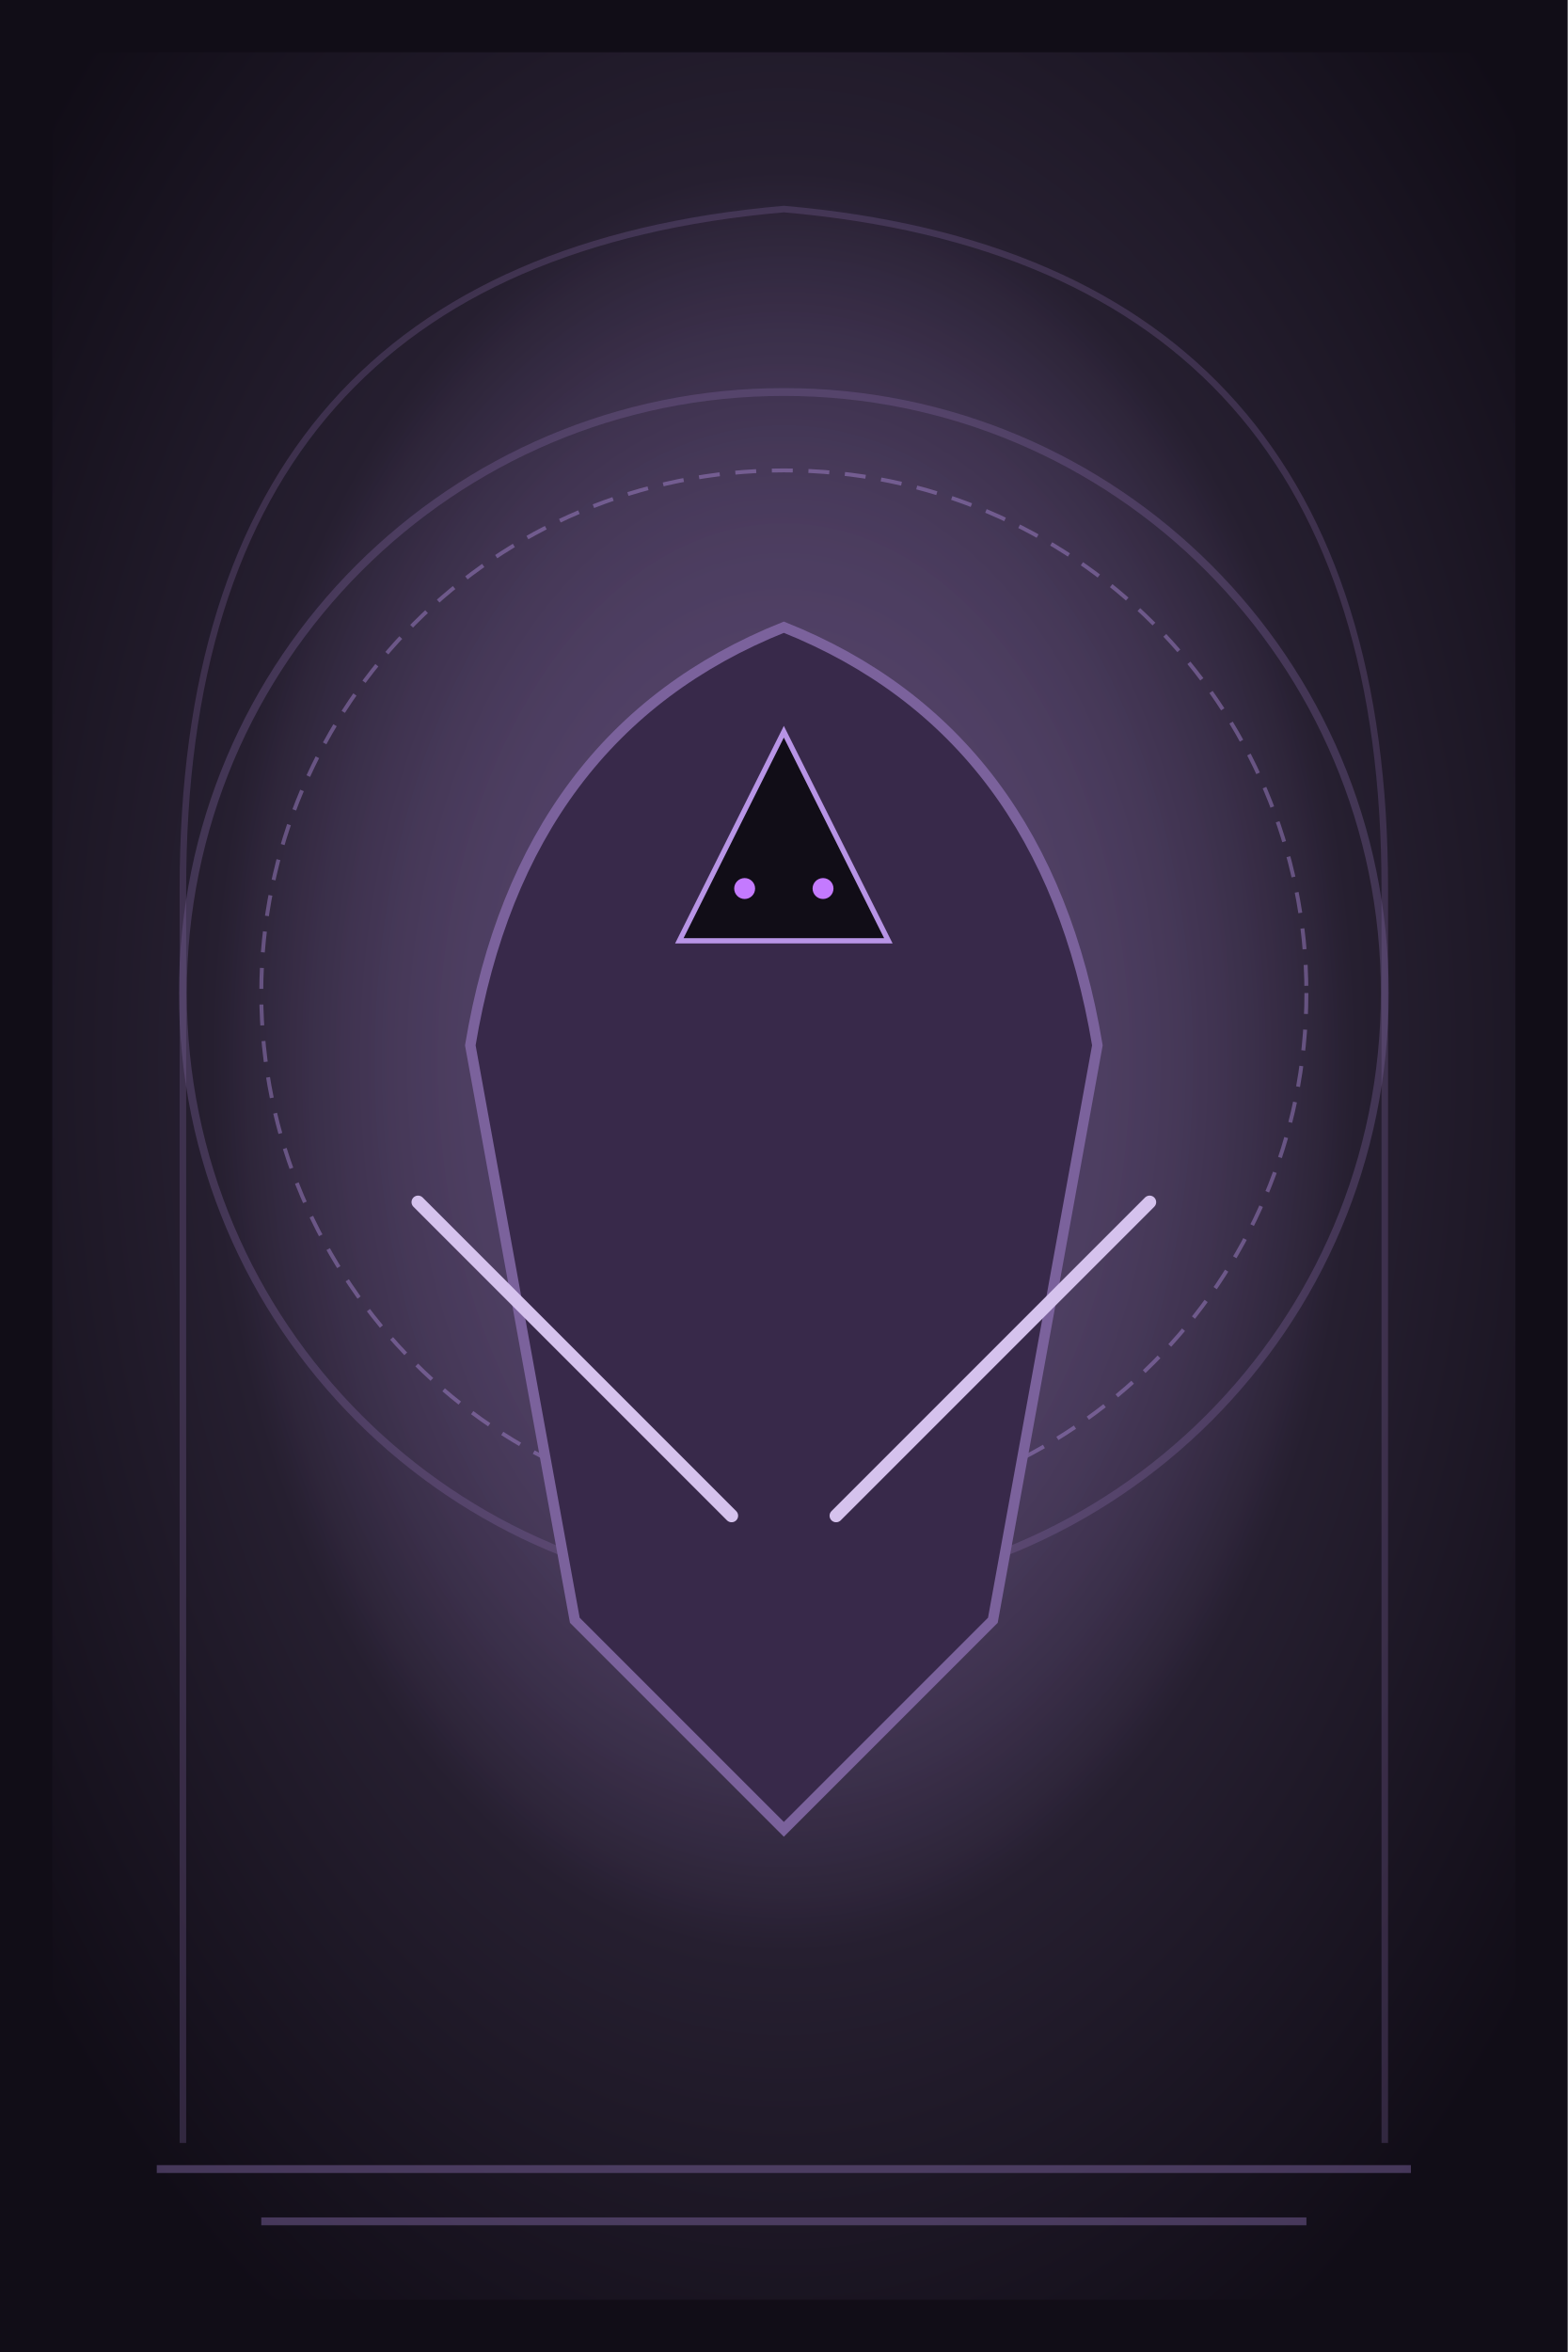
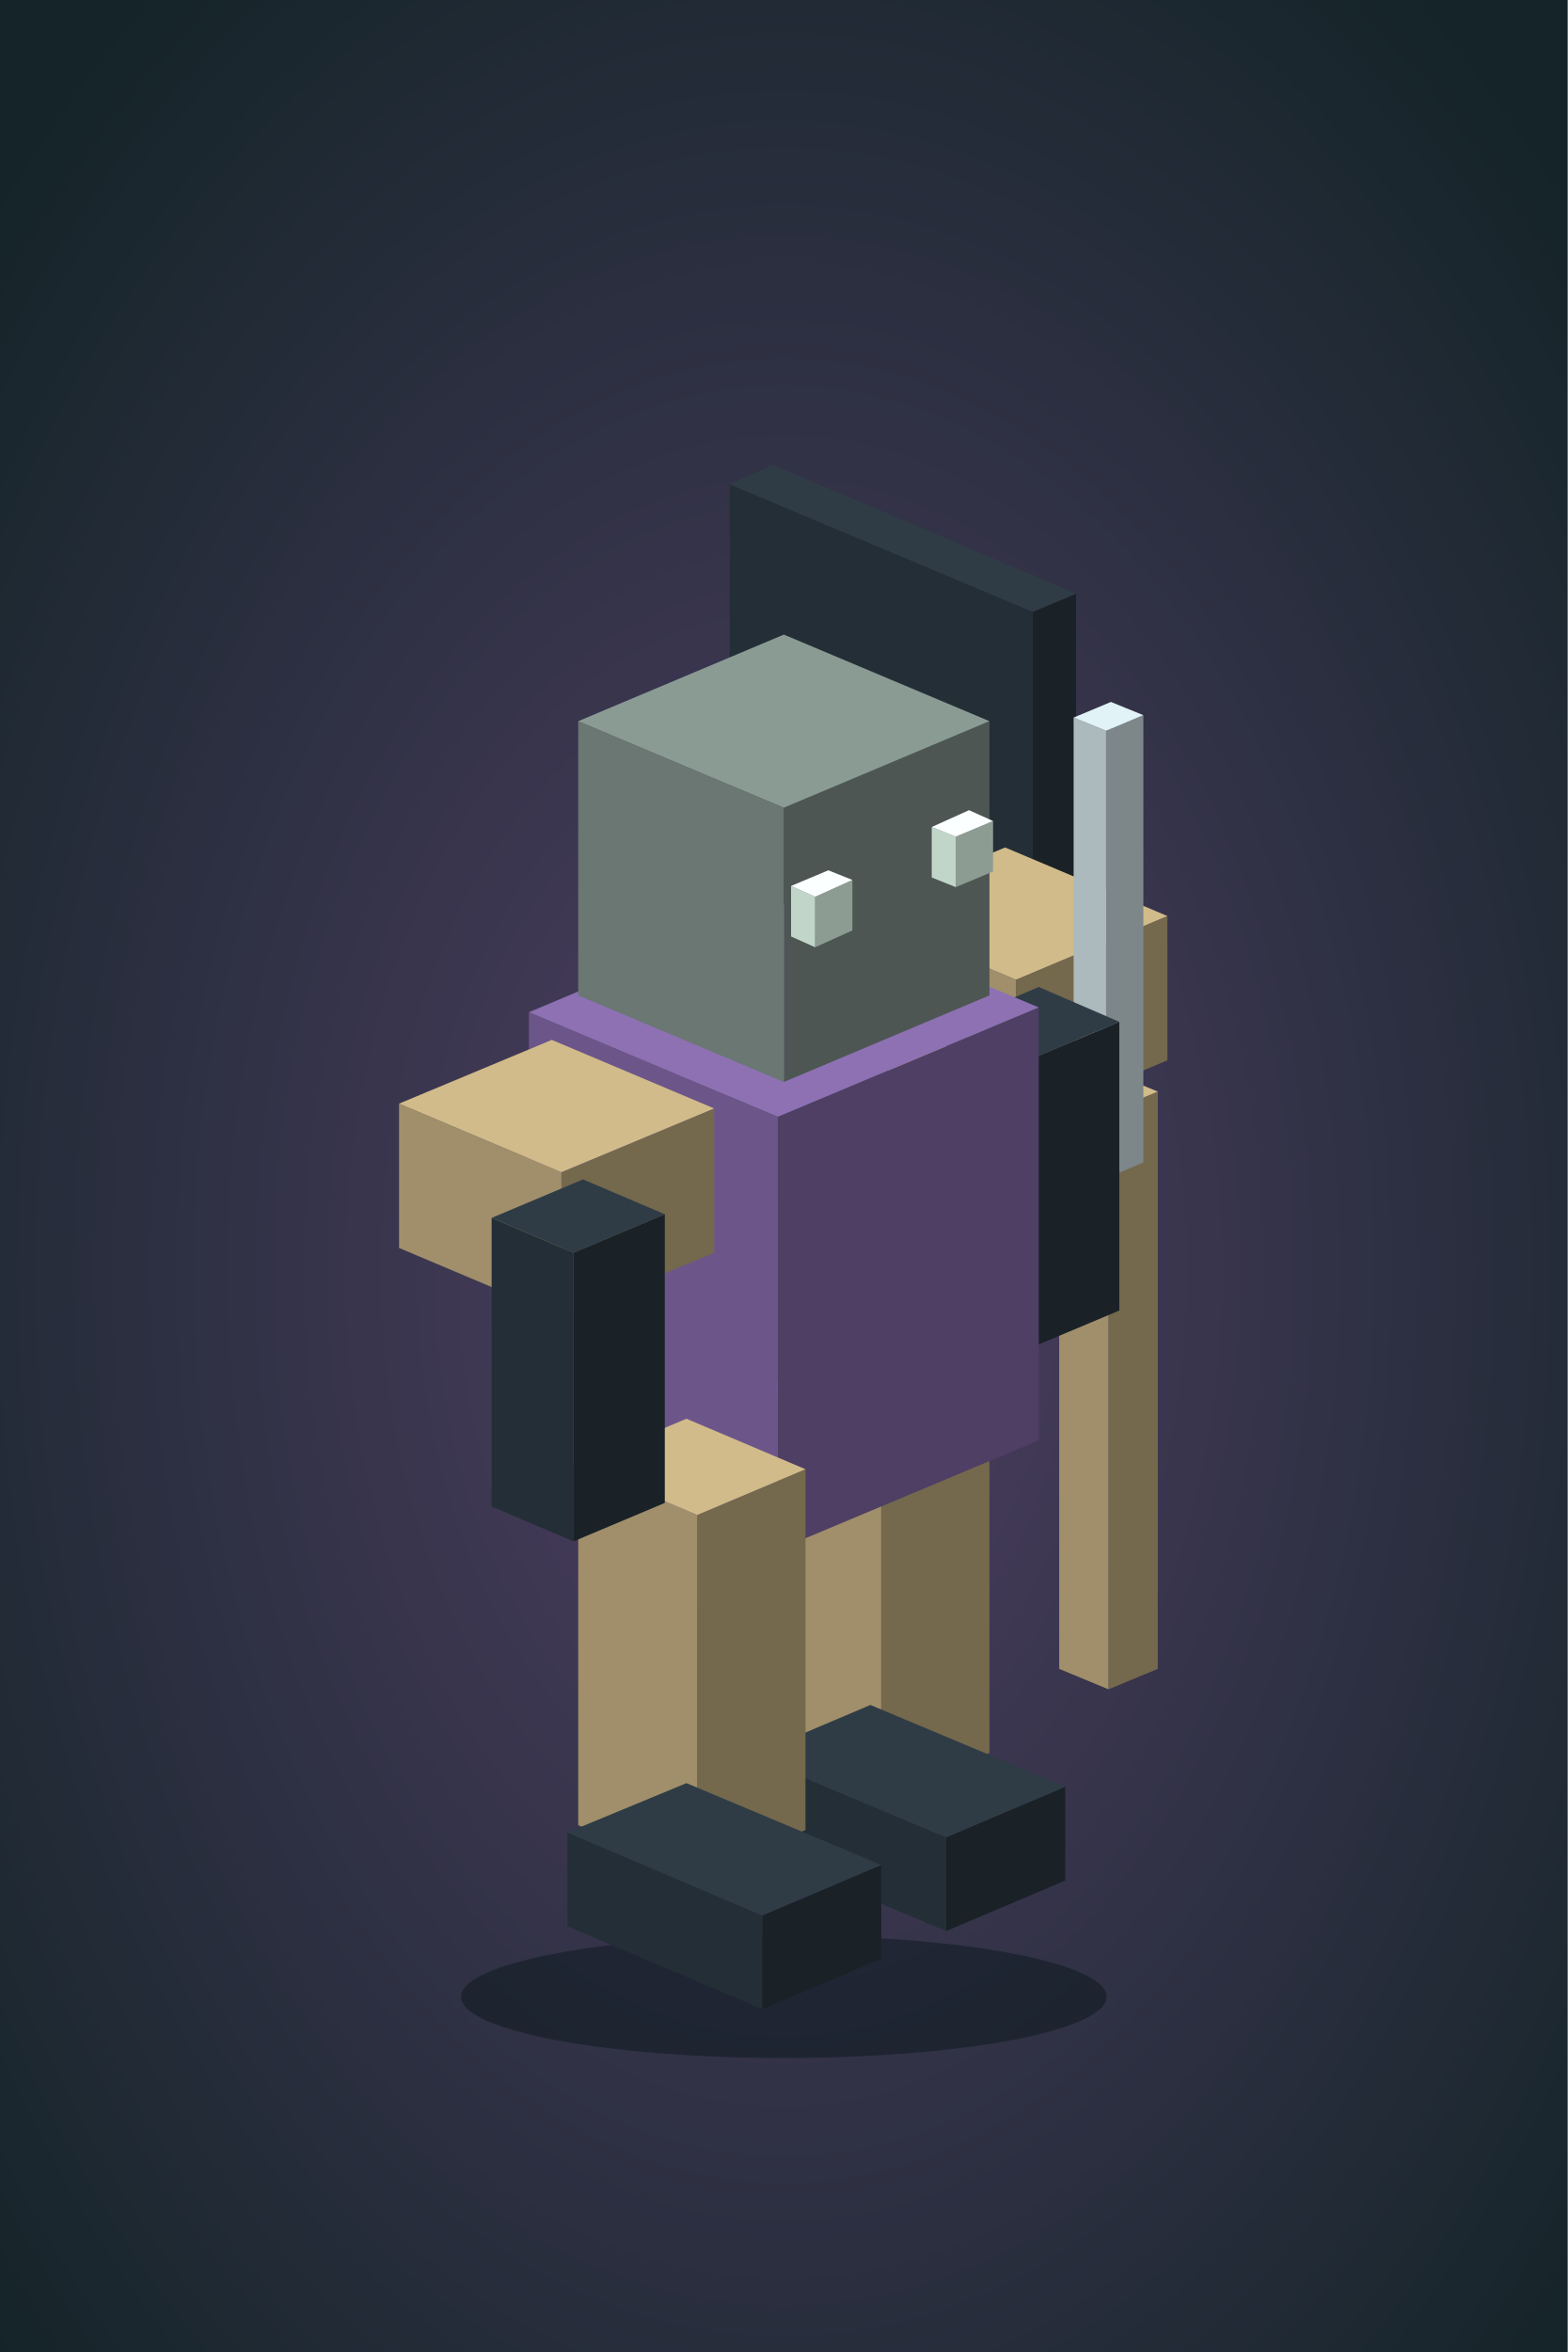
- <svg xmlns="http://www.w3.org/2000/svg" width="600" height="900" viewBox="0 0 600 900">
+ <svg xmlns="http://www.w3.org/2000/svg" width="600" height="900" viewBox="0 0 256 384" data-art-style="isometric-voxel-v3">
  <defs>
-     <radialGradient id="bg" cx="50%" cy="45%" r="65%">
-       <stop offset="0%" stop-color="#b894e6" stop-opacity="0.32" />
-       <stop offset="60%" stop-color="#261f30" />
-       <stop offset="100%" stop-color="#110d17" />
+     <radialGradient id="chamber" cx="50%" cy="54%" r="68%">
+       <stop stop-color="#504065" />
+       <stop offset="1" stop-color="#142428" />
    </radialGradient>
-     <linearGradient id="metal" x1="0%" y1="0%" x2="100%" y2="100%">
-       <stop offset="0%" stop-color="#7b629c" />
-       <stop offset="50%" stop-color="#b894e6" />
-       <stop offset="100%" stop-color="#110d17" />
-     </linearGradient>
  </defs>
-   <rect width="600" height="900" fill="#110d17" />
-   <rect x="20" y="20" width="560" height="860" fill="url(#bg)" rx="16" />
-   <circle cx="300" cy="380" r="230" fill="none" stroke="#7b629c" stroke-width="3" stroke-opacity="0.35" />
-   <circle cx="300" cy="380" r="200" fill="none" stroke="#b894e6" stroke-width="1.5" stroke-dasharray="8 6" stroke-opacity="0.4" />
-   <path d="M70 820V340Q70 100 300 80Q530 100 530 340V820" fill="none" stroke="#7b629c" stroke-opacity="0.3" stroke-width="2.5" />
-   <path d="M60 830H540M100 850H500" stroke="#7b629c" stroke-opacity="0.5" stroke-width="3" />
-   <path d="M300 240Q200 280 180 400L220 620L300 700L380 620L420 400Q400 280 300 240Z" fill="#38294a" stroke="#7b629c" stroke-width="4" />
-   <polygon points="300,280 340,360 260,360" fill="#110d17" stroke="#b894e6" stroke-width="2" />
-   <circle cx="285" cy="340" r="4" fill="#c47aff" />
-   <circle cx="315" cy="340" r="4" fill="#c47aff" />
-   <line x1="160" y1="460" x2="280" y2="580" stroke="#d5c2ed" stroke-width="5" stroke-linecap="round" />
-   <line x1="440" y1="460" x2="320" y2="580" stroke="#d5c2ed" stroke-width="5" stroke-linecap="round" />
+   <path fill="url(#chamber)" d="M0 0h256v384H0z" />
+   <ellipse cx="128" cy="326.0" rx="52.7" ry="10" fill="#09171b" opacity=".5" />
+   <g data-enemy-model="shadowStalker" transform="translate(-123.332 -238.833) scale(1.96353)">
+     <polygon points="152.3,228.6 148.7,230.1 148.7,172.5 152.3,171.0" fill="#1a2127" />
+     <polygon points="148.7,230.1 123.5,219.5 123.5,161.9 148.7,172.5" fill="#242e36" />
+     <polygon points="127.1,160.3 152.3,171.0 148.7,172.5 123.5,161.9" fill="#2f3c46" />
+     <polygon points="159.9,209.8 147.3,215.1 147.3,203.1 159.9,197.8" fill="#74684d" />
+     <polygon points="147.3,215.1 133.8,209.4 133.8,197.4 147.3,203.1" fill="#a08f6a" />
+     <polygon points="146.4,192.1 159.9,197.8 147.3,203.1 133.8,197.4" fill="#d1bb8a" />
+     <polygon points="159.1,260.4 155.0,262.1 155.0,214.1 159.1,212.4" fill="#74684d" />
+     <polygon points="155.0,262.1 150.9,260.4 150.9,212.4 155.0,214.1" fill="#a08f6a" />
+     <polygon points="155.0,210.7 159.1,212.4 155.0,214.1 150.9,212.4" fill="#d1bb8a" />
+     <polygon points="157.9,218.3 154.8,219.6 154.8,182.4 157.9,181.1" fill="#7d878a" />
+     <polygon points="154.8,219.6 152.1,218.5 152.1,181.3 154.8,182.4" fill="#acbabd" />
+     <polygon points="155.2,180.0 157.9,181.1 154.8,182.4 152.1,181.3" fill="#e1f3f7" />
+     <polygon points="155.9,230.6 148.3,233.8 148.3,209.8 155.9,206.6" fill="#1a2127" />
+     <polygon points="148.3,233.8 141.5,231.0 141.5,207.0 148.3,209.8" fill="#242e36" />
+     <polygon points="149.2,203.7 155.9,206.6 148.3,209.8 141.5,207.0" fill="#2f3c46" />
+     <polygon points="145.1,267.4 136.1,271.2 136.1,241.2 145.1,237.4" fill="#74684d" />
+     <polygon points="136.1,271.2 126.2,267.0 126.2,237.0 136.1,241.2" fill="#a08f6a" />
+     <polygon points="135.2,233.2 145.1,237.4 136.1,241.2 126.2,237.0" fill="#d1bb8a" />
+     <polygon points="151.4,278.0 141.5,282.2 141.5,274.4 151.4,270.2" fill="#1a2127" />
+     <polygon points="141.5,282.2 125.3,275.4 125.3,267.6 141.5,274.4" fill="#242e36" />
+     <polygon points="135.2,263.4 151.4,270.2 141.5,274.4 125.3,267.6" fill="#2f3c46" />
+     <polygon points="149.2,241.4 127.5,250.5 127.5,214.5 149.2,205.4" fill="#4f3f64" />
+     <polygon points="127.5,250.5 106.8,241.8 106.8,205.8 127.5,214.5" fill="#6c5689" />
+     <polygon points="128.4,196.7 149.2,205.4 127.5,214.5 106.8,205.8" fill="#8d71b3" />
+     <polygon points="145.1,204.4 128.0,211.6 128.0,188.8 145.1,181.6" fill="#4d5653" />
+     <polygon points="128.0,211.6 110.9,204.4 110.9,181.6 128.0,188.8" fill="#6a7772" />
+     <polygon points="128.0,174.4 145.1,181.6 128.0,188.8 110.9,181.6" fill="#8a9b94" />
+     <polygon points="145.4,194.1 142.3,195.4 142.3,191.2 145.4,189.9" fill="#8c9c92" />
+     <polygon points="142.3,195.4 140.3,194.6 140.3,190.4 142.3,191.2" fill="#c1d6c9" />
+     <polygon points="143.4,189.0 145.4,189.9 142.3,191.2 140.3,190.4" fill="#fcffff" />
+     <polygon points="129.8,273.8 120.8,277.6 120.8,247.6 129.8,243.8" fill="#74684d" />
+     <polygon points="120.8,277.6 110.9,273.4 110.9,243.4 120.8,247.6" fill="#a08f6a" />
+     <polygon points="119.9,239.6 129.8,243.8 120.8,247.6 110.9,243.4" fill="#d1bb8a" />
+     <polygon points="136.1,284.5 126.2,288.7 126.2,280.9 136.1,276.7" fill="#1a2127" />
+     <polygon points="126.2,288.7 110.0,281.8 110.0,274.0 126.2,280.9" fill="#242e36" />
+     <polygon points="119.9,269.9 136.1,276.7 126.2,280.9 110.0,274.0" fill="#2f3c46" />
+     <polygon points="133.7,199.0 130.6,200.4 130.6,196.2 133.7,194.8" fill="#8c9c92" />
+     <polygon points="130.6,200.4 128.6,199.5 128.6,195.3 130.6,196.2" fill="#c1d6c9" />
+     <polygon points="131.7,194.0 133.7,194.8 130.6,196.2 128.6,195.3" fill="#fcffff" />
+     <polygon points="122.2,225.8 109.5,231.1 109.5,219.1 122.2,213.8" fill="#74684d" />
+     <polygon points="109.5,231.1 96.0,225.4 96.0,213.4 109.5,219.1" fill="#a08f6a" />
+     <polygon points="108.7,208.1 122.2,213.8 109.5,219.1 96.0,213.4" fill="#d1bb8a" />
+     <polygon points="118.1,246.6 110.5,249.8 110.5,225.8 118.1,222.6" fill="#1a2127" />
+     <polygon points="110.5,249.8 103.7,246.9 103.7,222.9 110.5,225.8" fill="#242e36" />
+     <polygon points="111.3,219.7 118.1,222.6 110.5,225.8 103.7,222.9" fill="#2f3c46" />
+   </g>
</svg>
